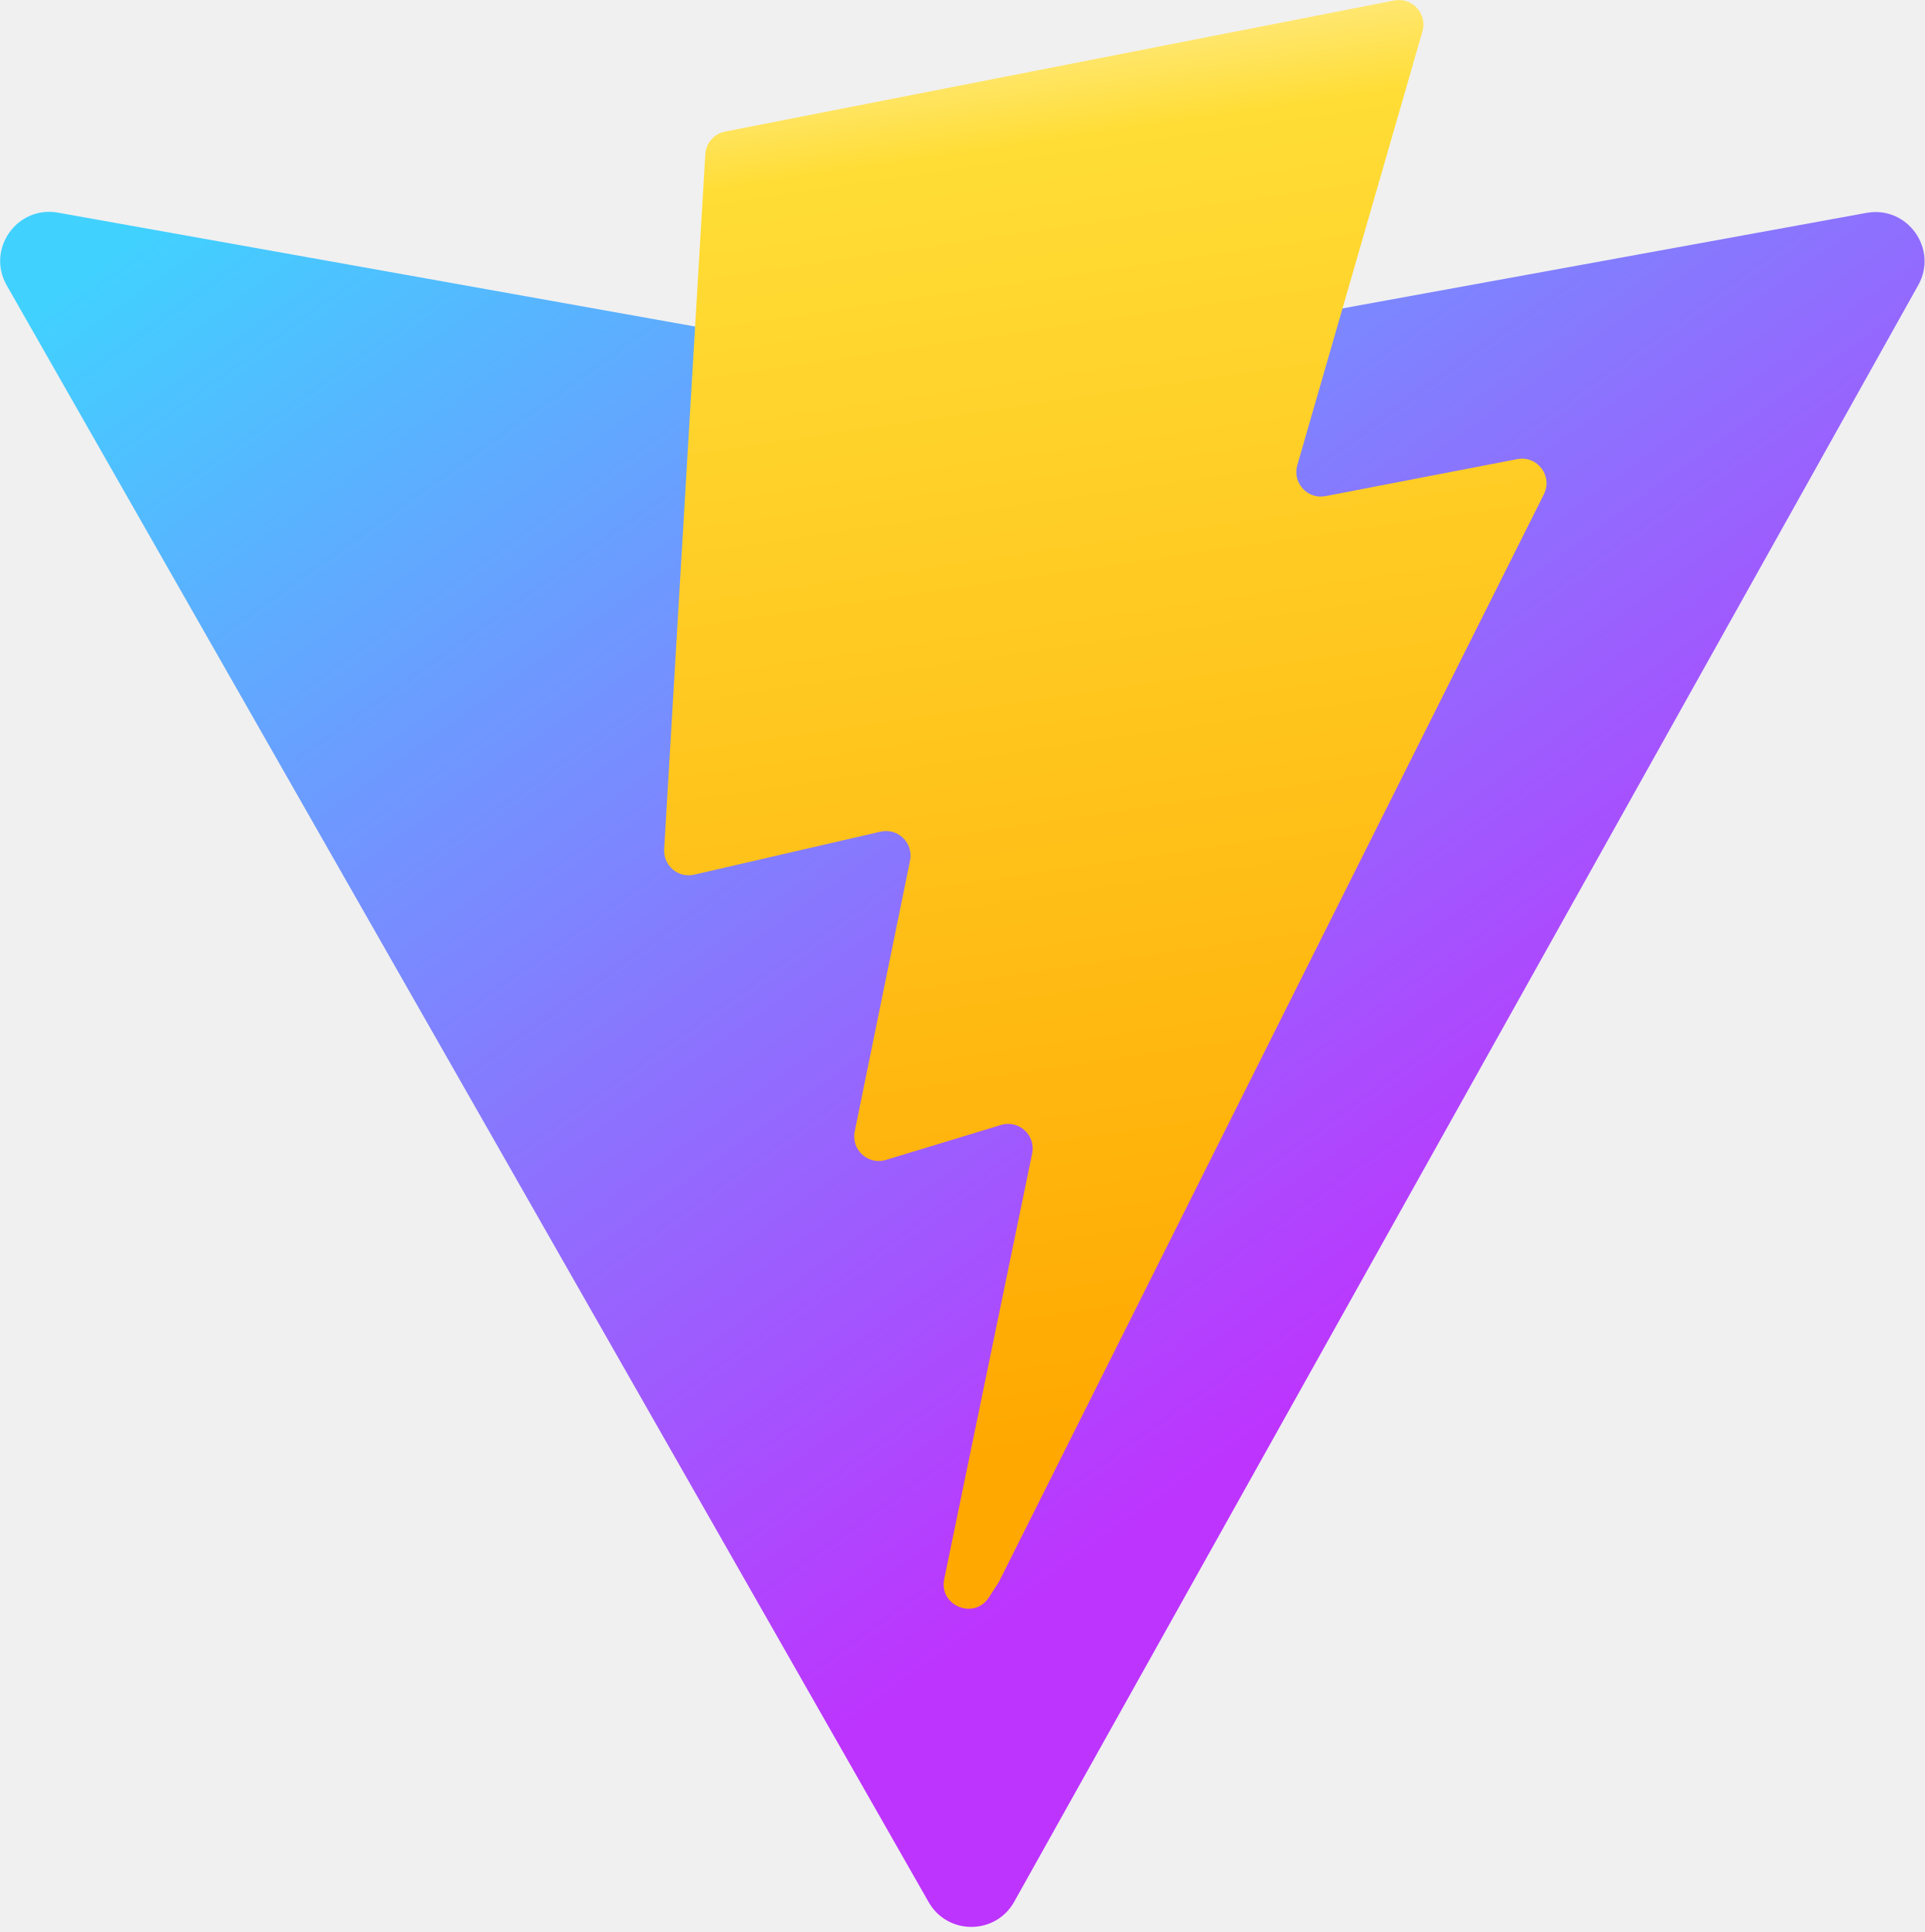
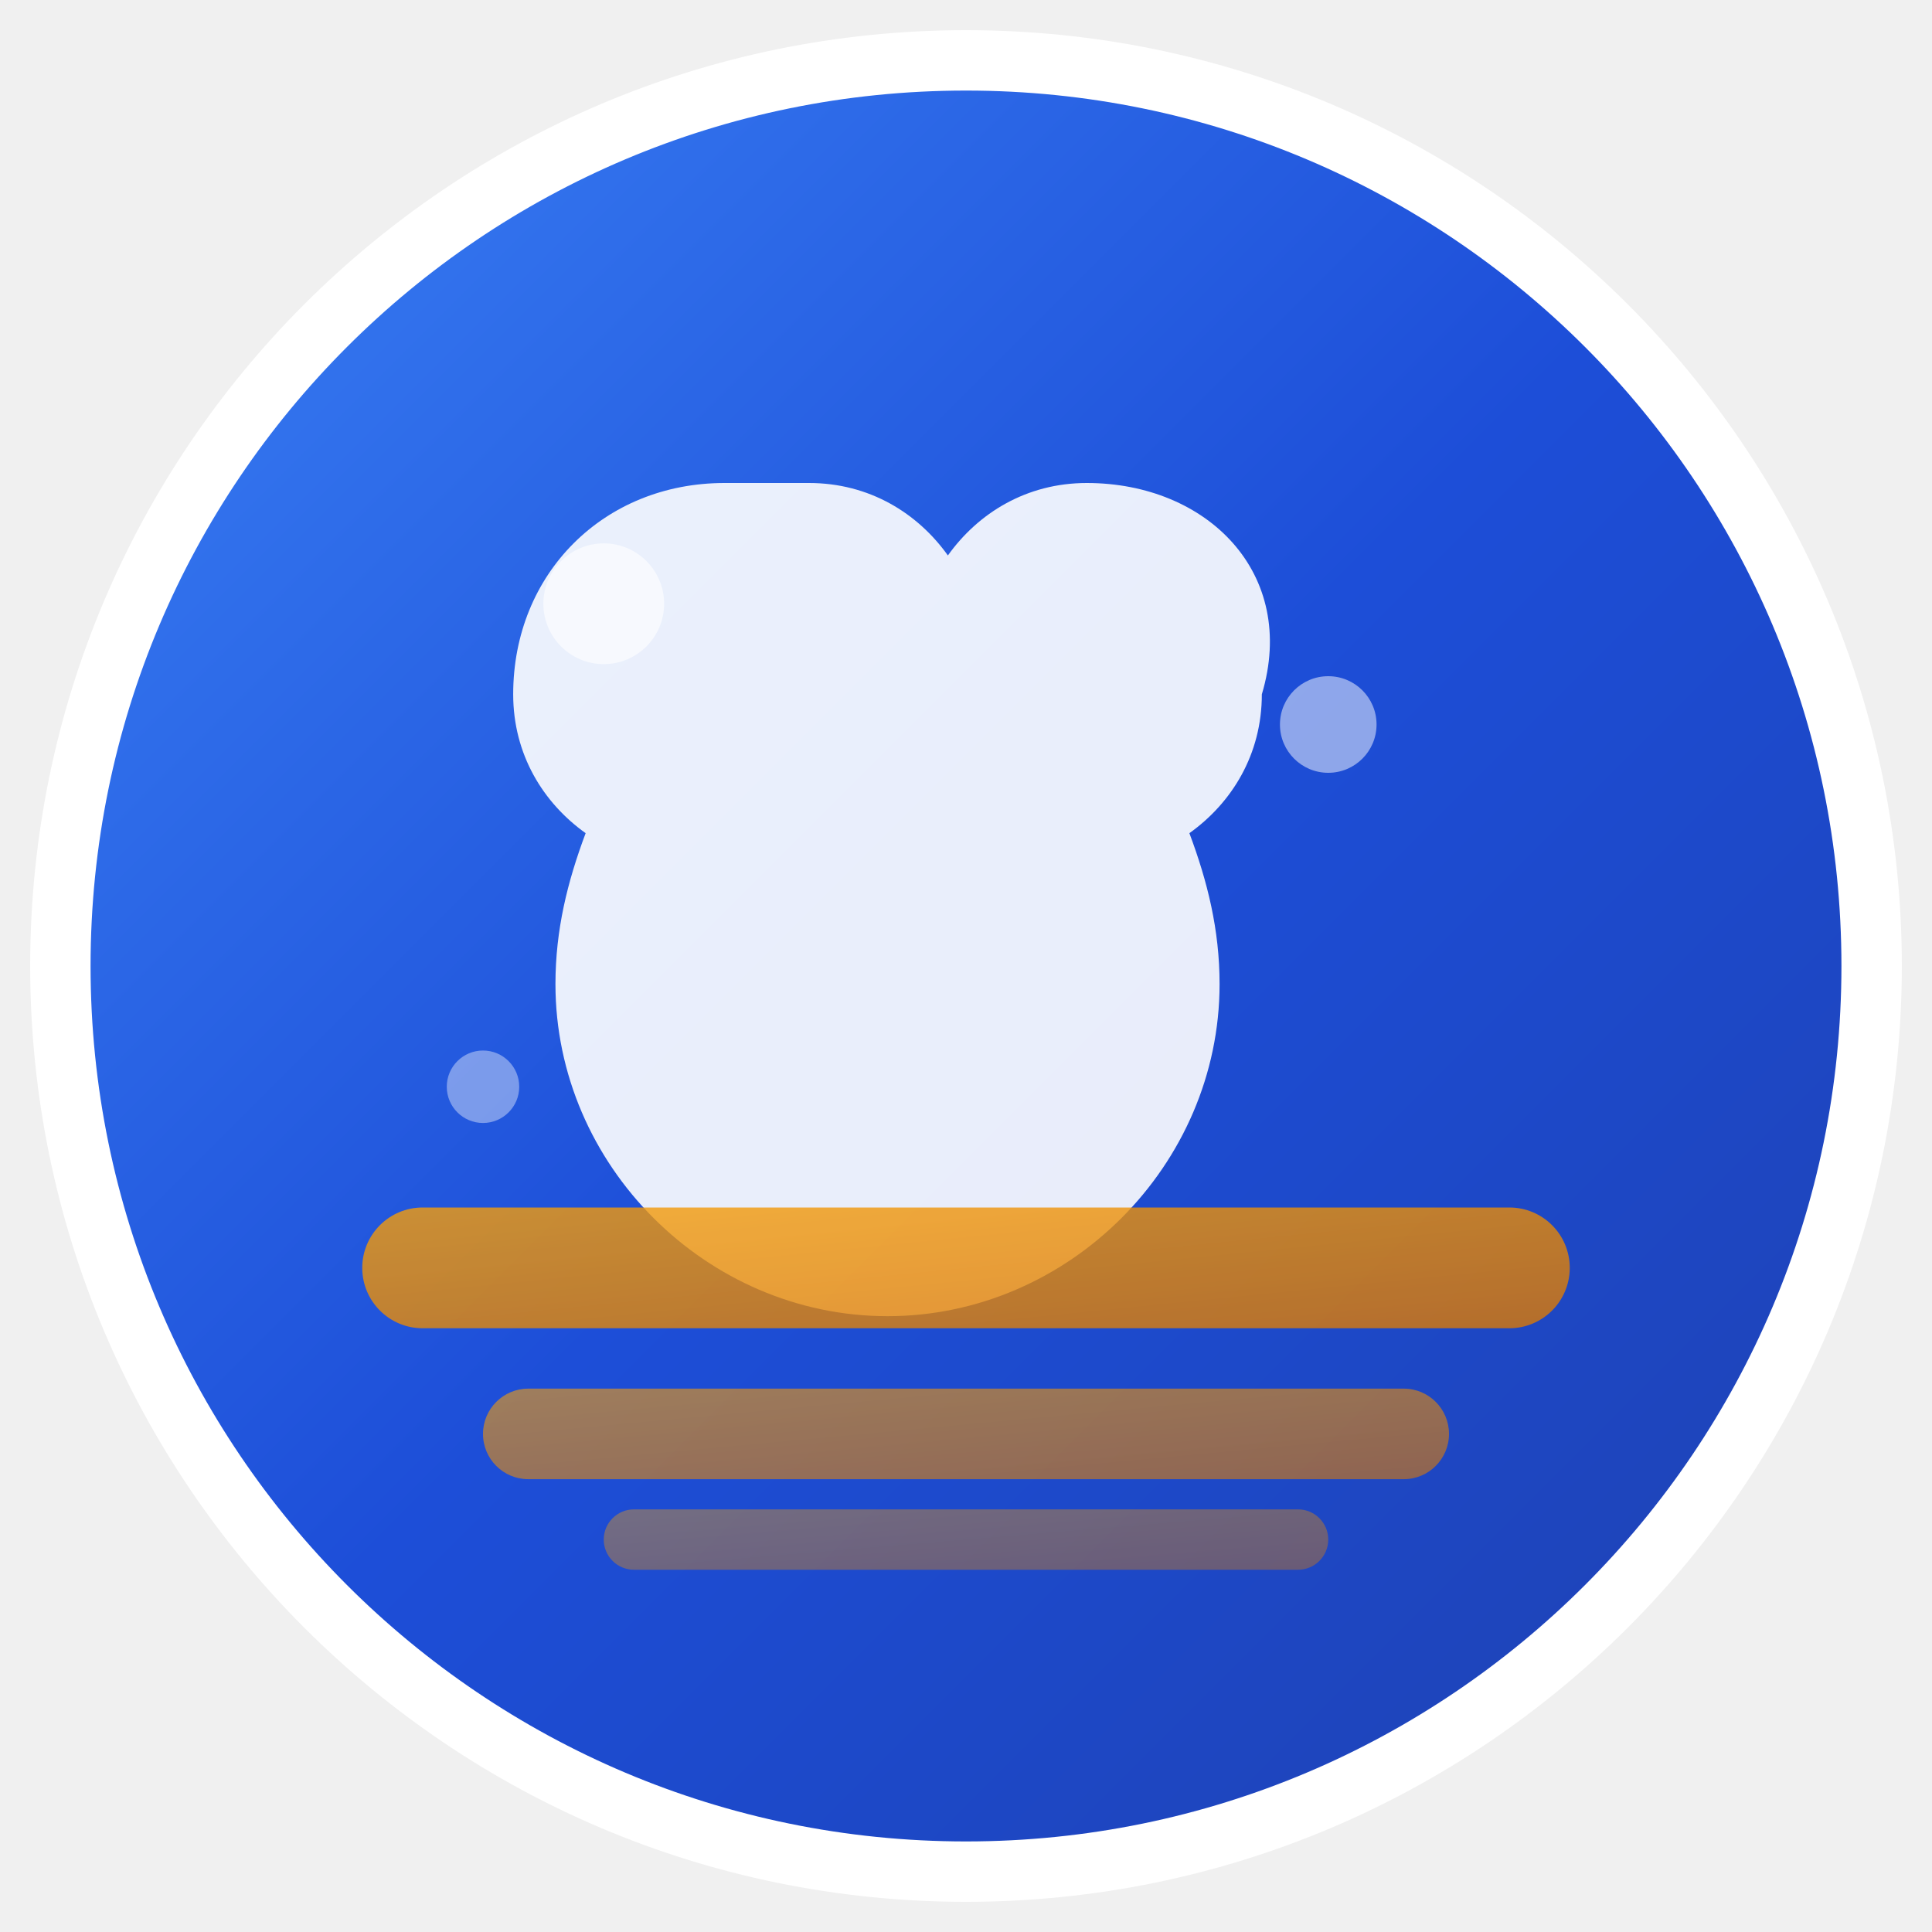
- <svg xmlns="http://www.w3.org/2000/svg" aria-hidden="true" role="img" class="iconify iconify--logos" width="31.88" height="32" preserveAspectRatio="xMidYMid meet" viewBox="0 0 256 257">
+ <svg xmlns="http://www.w3.org/2000/svg" width="32" height="32" viewBox="0 0 32 32" fill="none">
  <defs>
-     <linearGradient id="IconifyId1813088fe1fbc01fb466" x1="-.828%" x2="57.636%" y1="7.652%" y2="78.411%">
-       <stop offset="0%" stop-color="#41D1FF" />
-       <stop offset="100%" stop-color="#BD34FE" />
+     <linearGradient id="aiGradient" x1="0%" y1="0%" x2="100%" y2="100%">
+       <stop offset="0%" style="stop-color:#3b82f6;stop-opacity:1" />
+       <stop offset="50%" style="stop-color:#1d4ed8;stop-opacity:1" />
+       <stop offset="100%" style="stop-color:#1e40af;stop-opacity:1" />
    </linearGradient>
-     <linearGradient id="IconifyId1813088fe1fbc01fb467" x1="43.376%" x2="50.316%" y1="2.242%" y2="89.03%">
-       <stop offset="0%" stop-color="#FFEA83" />
-       <stop offset="8.333%" stop-color="#FFDD35" />
-       <stop offset="100%" stop-color="#FFA800" />
+     <linearGradient id="watermarkGradient" x1="0%" y1="0%" x2="100%" y2="100%">
+       <stop offset="0%" style="stop-color:#f59e0b;stop-opacity:1" />
+       <stop offset="100%" style="stop-color:#d97706;stop-opacity:1" />
    </linearGradient>
  </defs>
-   <path fill="url(#IconifyId1813088fe1fbc01fb466)" d="M255.153 37.938L134.897 252.976c-2.483 4.44-8.862 4.466-11.382.048L.875 37.958c-2.746-4.814 1.371-10.646 6.827-9.67l120.385 21.517a6.537 6.537 0 0 0 2.322-.004l117.867-21.483c5.438-.991 9.574 4.796 6.877 9.62Z" />
-   <path fill="url(#IconifyId1813088fe1fbc01fb467)" d="M185.432.063L96.44 17.501a3.268 3.268 0 0 0-2.634 3.014l-5.474 92.456a3.268 3.268 0 0 0 3.997 3.378l24.777-5.718c2.318-.535 4.413 1.507 3.936 3.838l-7.361 36.047c-.495 2.426 1.782 4.5 4.151 3.78l15.304-4.649c2.372-.72 4.652 1.36 4.15 3.788l-11.698 56.621c-.732 3.542 3.979 5.473 5.943 2.437l1.313-2.028l72.516-144.72c1.215-2.423-.88-5.186-3.54-4.672l-25.505 4.922c-2.396.462-4.435-1.77-3.759-4.114l16.646-57.705c.677-2.35-1.37-4.583-3.769-4.113Z" />
+   <circle cx="16" cy="16" r="15" fill="url(#aiGradient)" stroke="#ffffff" stroke-width="1" />
+   <path d="M12 8c-2 0-3.5 1.5-3.5 3.5 0 1 .5 1.8 1.2 2.3-.3.8-.5 1.6-.5 2.5 0 3 2.5 5.5 5.5 5.5s5.5-2.5 5.5-5.5c0-.9-.2-1.7-.5-2.5.7-.5 1.2-1.3 1.2-2.3C21.5 9.5 20 8 18 8c-1 0-1.8.5-2.3 1.2-.5-.7-1.3-1.2-2.3-1.2z" fill="#ffffff" opacity="0.9" />
+   <rect x="6" y="20" width="20" height="2" rx="1" fill="url(#watermarkGradient)" opacity="0.8" />
+   <rect x="8" y="23" width="16" height="1.5" rx="0.75" fill="url(#watermarkGradient)" opacity="0.6" />
+   <rect x="10" y="25" width="12" height="1" rx="0.5" fill="url(#watermarkGradient)" opacity="0.4" />
+   <circle cx="10" cy="10" r="1" fill="#ffffff" opacity="0.6" />
+   <circle cx="22" cy="12" r="0.8" fill="#ffffff" opacity="0.5" />
+   <circle cx="8" cy="18" r="0.6" fill="#ffffff" opacity="0.4" />
</svg>
